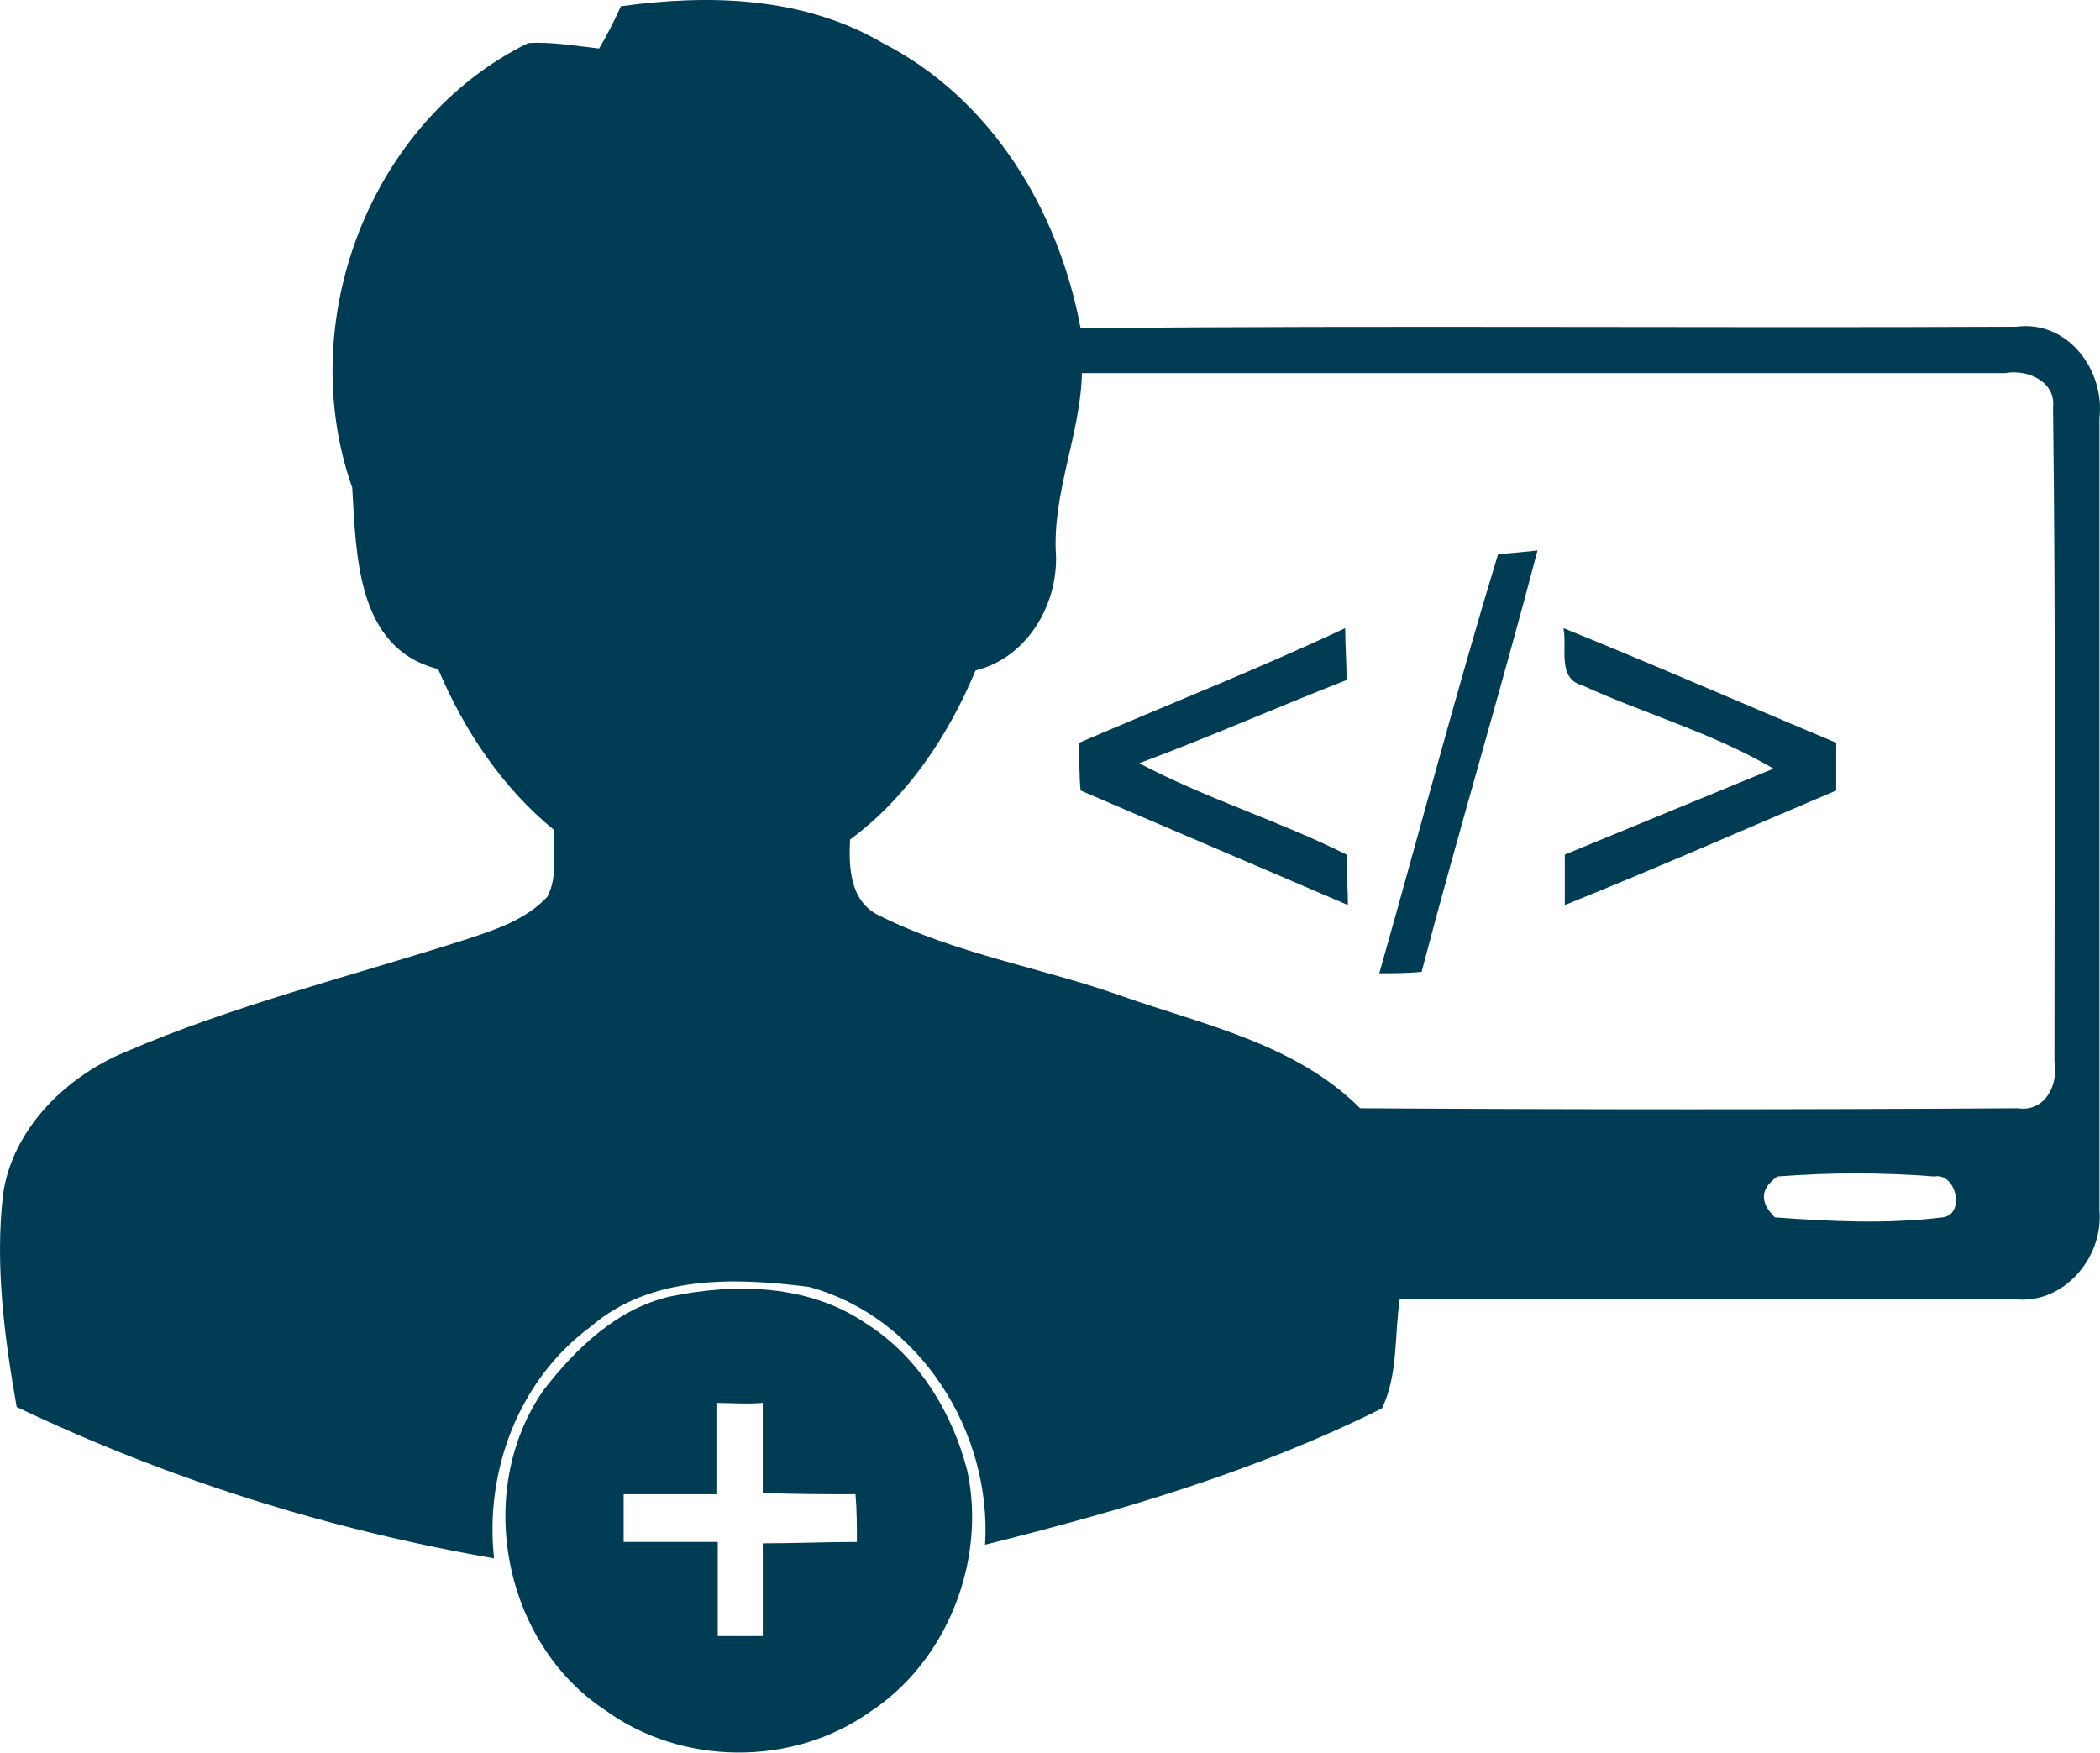
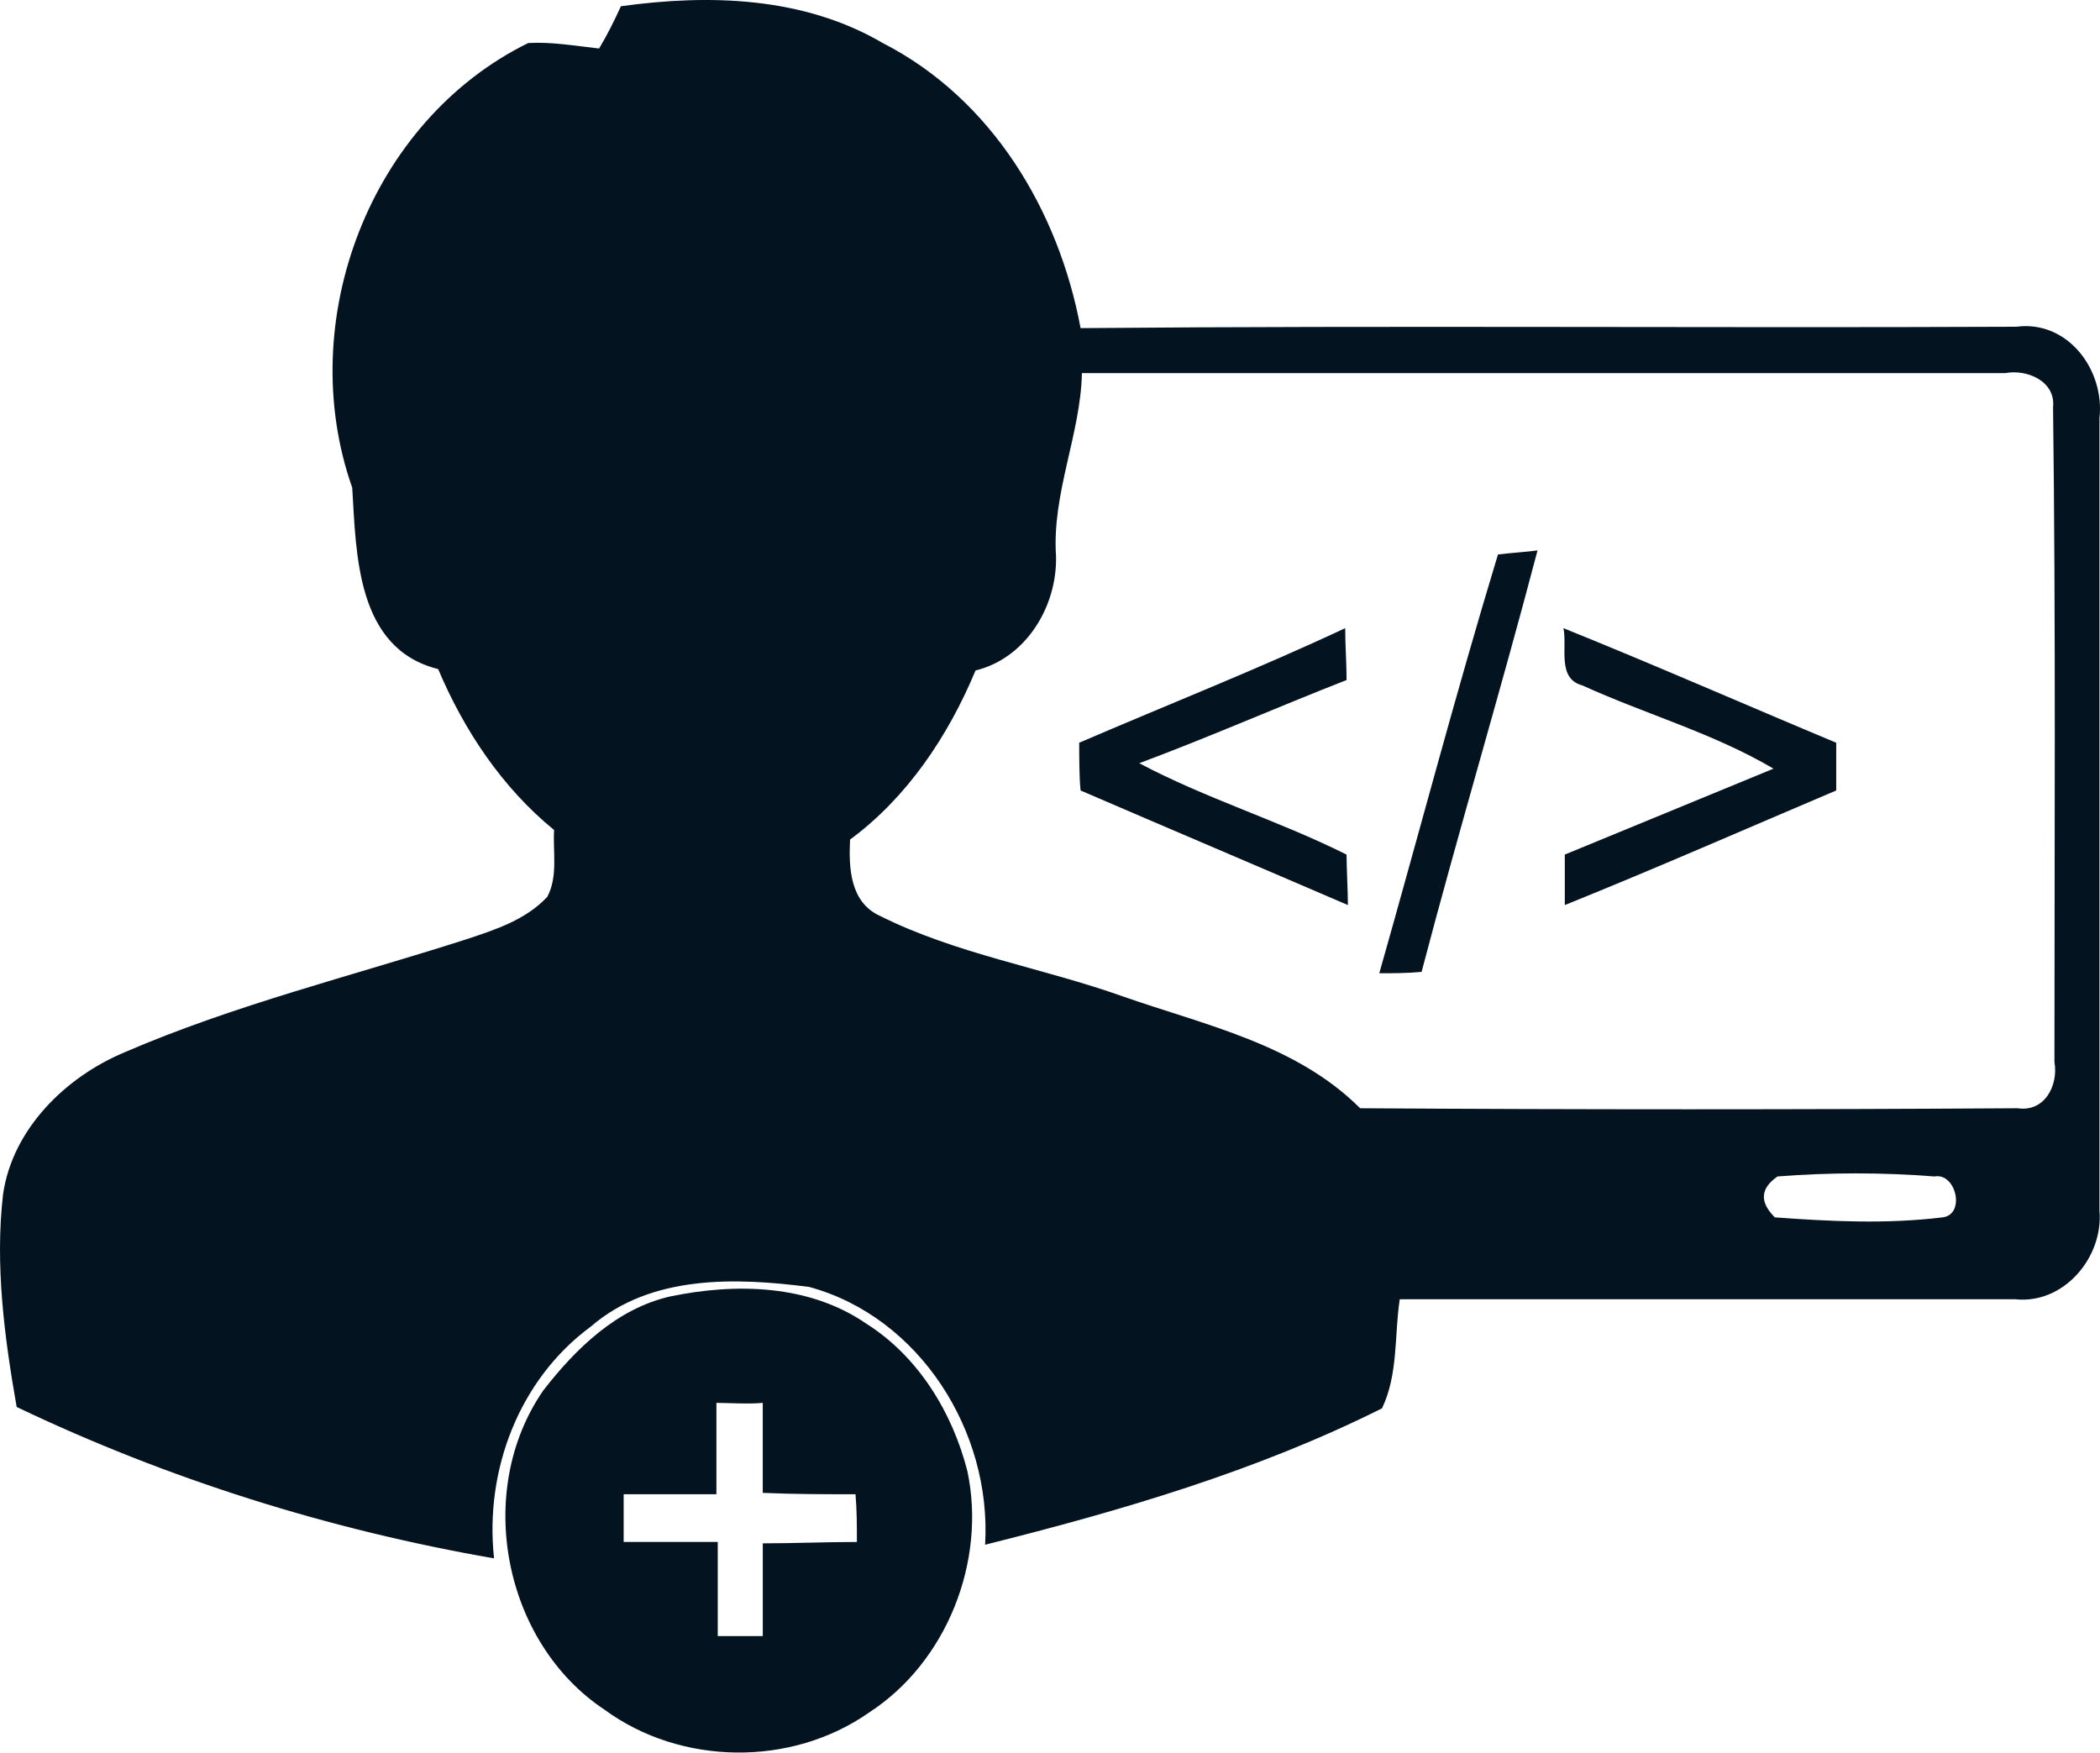
- <svg xmlns="http://www.w3.org/2000/svg" id="Слой_1" viewBox="-218 309 137.262 114.558" width="137.262" height="114.558" version="1.1">
-   <defs id="defs12" />
+ <svg xmlns="http://www.w3.org/2000/svg" id="Слой_1" viewBox="-218 309 137.262 114.558" width="137.262" height="114.558">
  <style id="style3">.st0{fill:#03131f}</style>
-   <g id="_x23_736bbeff" fill="#03131f" style="fill:#003d54;fill-opacity:1">
-     <path class="st0" d="M-177.414 309.408c5.795-.803 11.946-.624 17.117 2.407 7.132 3.655 11.5 10.966 12.927 18.633 20.416-.178 40.743 0 61.16-.09 3.387-.445 5.794 2.854 5.437 5.974v51.798c.268 3.03-2.318 6.15-5.527 5.795h-40.208c-.357 2.318-.09 4.903-1.16 7.132-8.2 4.1-17.027 6.686-25.943 8.915.445-7.4-4.28-14.888-11.5-16.85-4.816-.624-10.343-.802-14.266 2.586-4.725 3.477-6.954 9.45-6.33 15.156-10.787-1.873-21.307-5.17-31.203-9.896-.8-4.547-1.425-9.272-.89-13.908.623-4.28 4.1-7.667 7.934-9.272 7.22-3.12 14.89-4.993 22.377-7.4 1.874-.624 3.835-1.248 5.26-2.763.715-1.338.358-2.943.447-4.37-3.388-2.763-5.884-6.507-7.578-10.52-5.35-1.336-5.35-7.488-5.617-11.856-3.834-10.878 1.16-23.983 11.5-29.065 1.516-.09 3.03.178 4.636.357.534-.892.98-1.784 1.426-2.764m28.44 35.928c.088 3.3-1.962 6.687-5.26 7.49-1.784 4.278-4.458 8.29-8.203 11.054-.09 1.872 0 4.1 1.962 4.993 4.992 2.496 10.61 3.387 15.87 5.26 5.348 1.872 11.32 3.12 15.51 7.31 14.355.09 28.62.09 42.973 0 1.783.268 2.675-1.515 2.407-3.03 0-14.265.09-28.53-.09-42.794.18-1.695-1.693-2.498-3.12-2.23h-60.356c-.09 4.012-1.962 7.845-1.695 11.946m47.162 40.565c-1.16.803-1.16 1.695-.178 2.675 3.654.268 7.31.446 10.965 0 1.515-.178.89-2.942-.535-2.674a65.603 65.603 0 0 0-10.253 0z" id="path6" style="fill:#003d54;fill-opacity:1" />
-     <path class="st0" d="M-127.846 372.617c2.586-9.094 4.993-18.276 7.757-27.37.625-.09 1.962-.178 2.586-.267-2.407 9.182-5.17 18.365-7.578 27.548-.98.09-1.872.09-2.764.09z" id="path8" style="fill:#003d54;fill-opacity:1" />
-     <path class="st0" d="M-147.46 357.55c5.796-2.496 11.68-4.814 17.386-7.49 0 1.16.09 2.23.09 3.39-4.548 1.782-9.006 3.744-13.552 5.438 4.368 2.318 9.093 3.744 13.55 5.973 0 .803.09 2.497.09 3.3-5.795-2.497-11.68-4.993-17.474-7.49-.09-.802-.09-2.317-.09-3.12z" id="path10" style="fill:#003d54;fill-opacity:1" />
-     <path class="st0" d="M-115.81 350.06c5.973 2.41 11.857 4.994 17.83 7.49v3.12c-5.883 2.497-11.768 5.082-17.74 7.49v-3.3c4.546-1.87 9.093-3.744 13.64-5.616-3.923-2.318-8.38-3.566-12.482-5.438-1.694-.446-.98-2.496-1.248-3.745z" id="path12" style="fill:#003d54;fill-opacity:1" />
-     <path class="st0" d="M-174.205 393.746c4.28-.89 9.094-.802 12.838 1.783 3.388 2.14 5.617 5.794 6.597 9.628 1.25 5.884-1.337 12.48-6.42 15.78-5.08 3.566-12.302 3.477-17.294-.18-6.598-4.367-8.56-14.263-4.012-20.86 2.14-2.764 4.814-5.35 8.29-6.152m3.032 6.954v5.973h-6.062v3.12h6.15v6.152h2.943v-6.062c2.05 0 4.1-.09 6.152-.09 0-1.07 0-2.05-.09-3.12-2.05 0-4.012 0-6.063-.09V400.7c-.89.09-2.317 0-3.03 0z" id="path14" style="fill:#003d54;fill-opacity:1" />
+   <g id="_x23_736bbeff" fill="#003d54">
+     <path class="st0" d="M-177.414 309.408c5.795-.803 11.946-.624 17.117 2.407 7.132 3.655 11.5 10.966 12.927 18.633 20.416-.178 40.743 0 61.16-.09 3.387-.445 5.794 2.854 5.437 5.974v51.798c.268 3.03-2.318 6.15-5.527 5.795h-40.208c-.357 2.318-.09 4.903-1.16 7.132-8.2 4.1-17.027 6.686-25.943 8.915.445-7.4-4.28-14.888-11.5-16.85-4.816-.624-10.343-.802-14.266 2.586-4.725 3.477-6.954 9.45-6.33 15.156-10.787-1.873-21.307-5.17-31.203-9.896-.8-4.547-1.425-9.272-.89-13.908.623-4.28 4.1-7.667 7.934-9.272 7.22-3.12 14.89-4.993 22.377-7.4 1.874-.624 3.835-1.248 5.26-2.763.715-1.338.358-2.943.447-4.37-3.388-2.763-5.884-6.507-7.578-10.52-5.35-1.336-5.35-7.488-5.617-11.856-3.834-10.878 1.16-23.983 11.5-29.065 1.516-.09 3.03.178 4.636.357.534-.892.98-1.784 1.426-2.764m28.44 35.928c.088 3.3-1.962 6.687-5.26 7.49-1.784 4.278-4.458 8.29-8.203 11.054-.09 1.872 0 4.1 1.962 4.993 4.992 2.496 10.61 3.387 15.87 5.26 5.348 1.872 11.32 3.12 15.51 7.31 14.355.09 28.62.09 42.973 0 1.783.268 2.675-1.515 2.407-3.03 0-14.265.09-28.53-.09-42.794.18-1.695-1.693-2.498-3.12-2.23h-60.356c-.09 4.012-1.962 7.845-1.695 11.946m47.162 40.565c-1.16.803-1.16 1.695-.178 2.675 3.654.268 7.31.446 10.965 0 1.515-.178.89-2.942-.535-2.674a65.603 65.603 0 0 0-10.253 0z" id="path6" />
+     <path class="st0" d="M-127.846 372.617c2.586-9.094 4.993-18.276 7.757-27.37.625-.09 1.962-.178 2.586-.267-2.407 9.182-5.17 18.365-7.578 27.548-.98.09-1.872.09-2.764.09z" id="path8" />
+     <path class="st0" d="M-147.46 357.55c5.796-2.496 11.68-4.814 17.386-7.49 0 1.16.09 2.23.09 3.39-4.548 1.782-9.006 3.744-13.552 5.438 4.368 2.318 9.093 3.744 13.55 5.973 0 .803.09 2.497.09 3.3-5.795-2.497-11.68-4.993-17.474-7.49-.09-.802-.09-2.317-.09-3.12z" id="path10" />
+     <path class="st0" d="M-115.81 350.06c5.973 2.41 11.857 4.994 17.83 7.49v3.12c-5.883 2.497-11.768 5.082-17.74 7.49v-3.3c4.546-1.87 9.093-3.744 13.64-5.616-3.923-2.318-8.38-3.566-12.482-5.438-1.694-.446-.98-2.496-1.248-3.745z" id="path12" />
+     <path class="st0" d="M-174.205 393.746c4.28-.89 9.094-.802 12.838 1.783 3.388 2.14 5.617 5.794 6.597 9.628 1.25 5.884-1.337 12.48-6.42 15.78-5.08 3.566-12.302 3.477-17.294-.18-6.598-4.367-8.56-14.263-4.012-20.86 2.14-2.764 4.814-5.35 8.29-6.152m3.032 6.954v5.973h-6.062v3.12h6.15v6.152h2.943v-6.062c2.05 0 4.1-.09 6.152-.09 0-1.07 0-2.05-.09-3.12-2.05 0-4.012 0-6.063-.09V400.7c-.89.09-2.317 0-3.03 0z" id="path14" />
  </g>
</svg>
